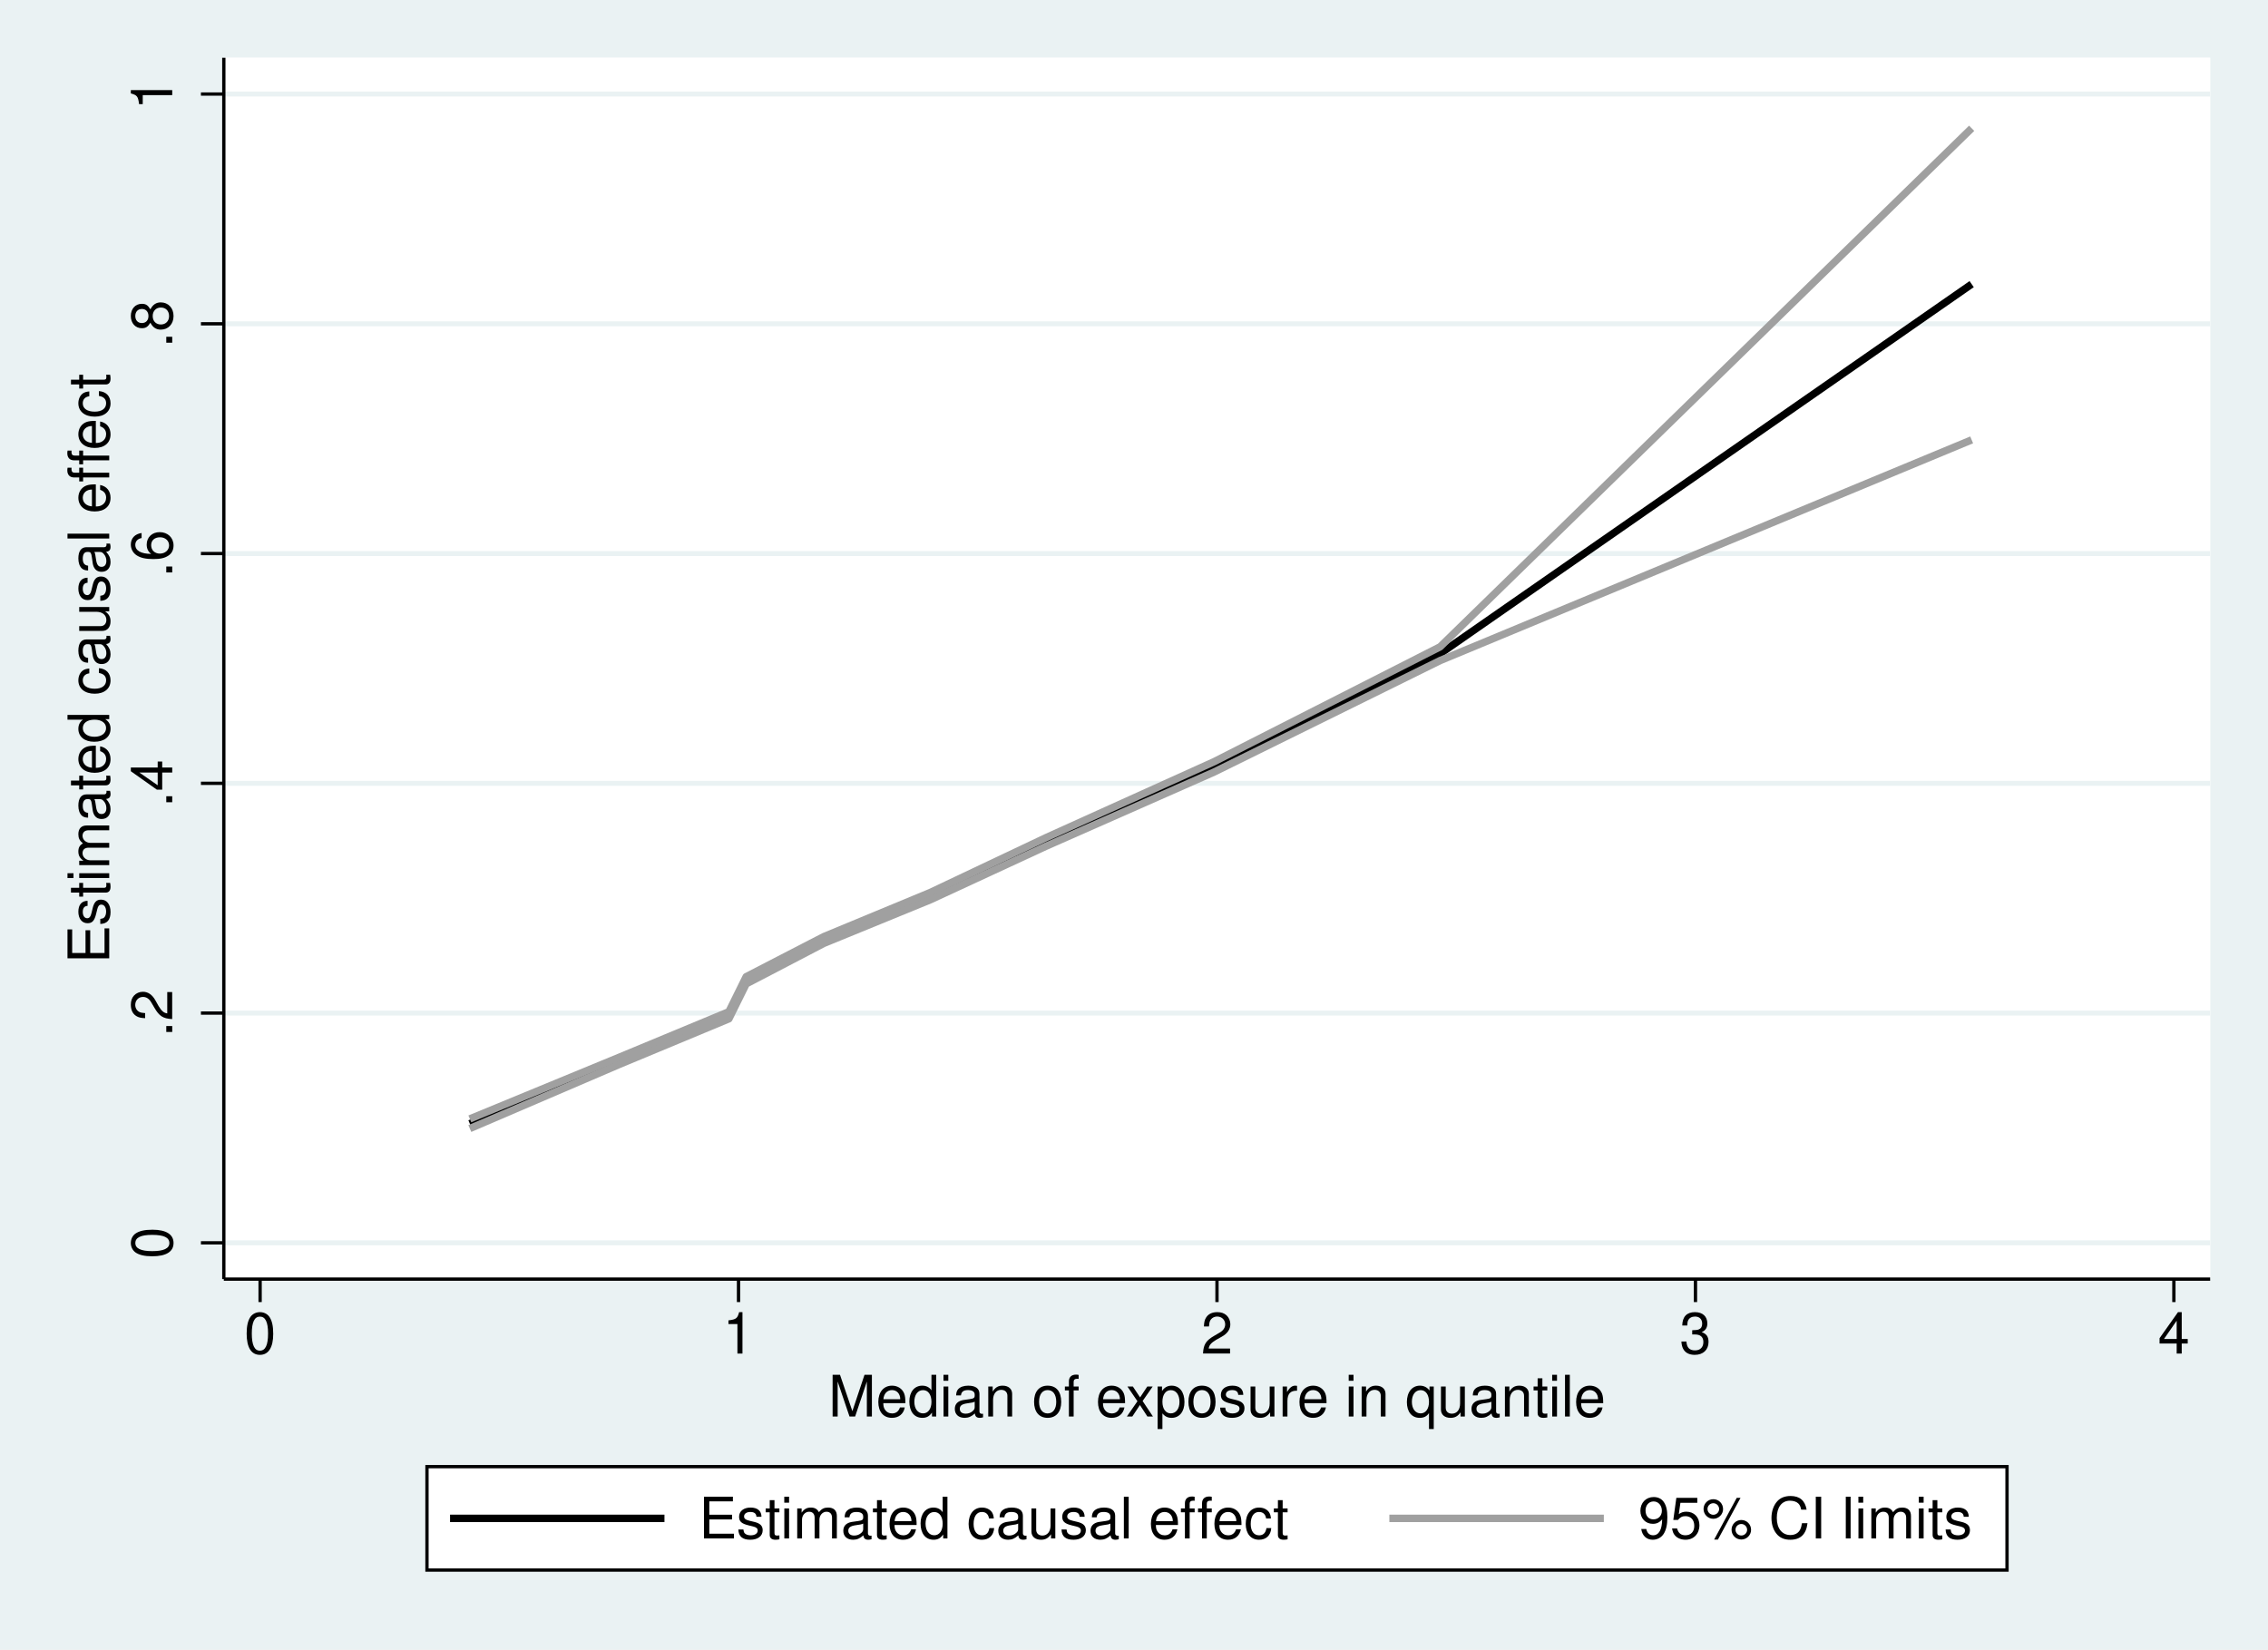
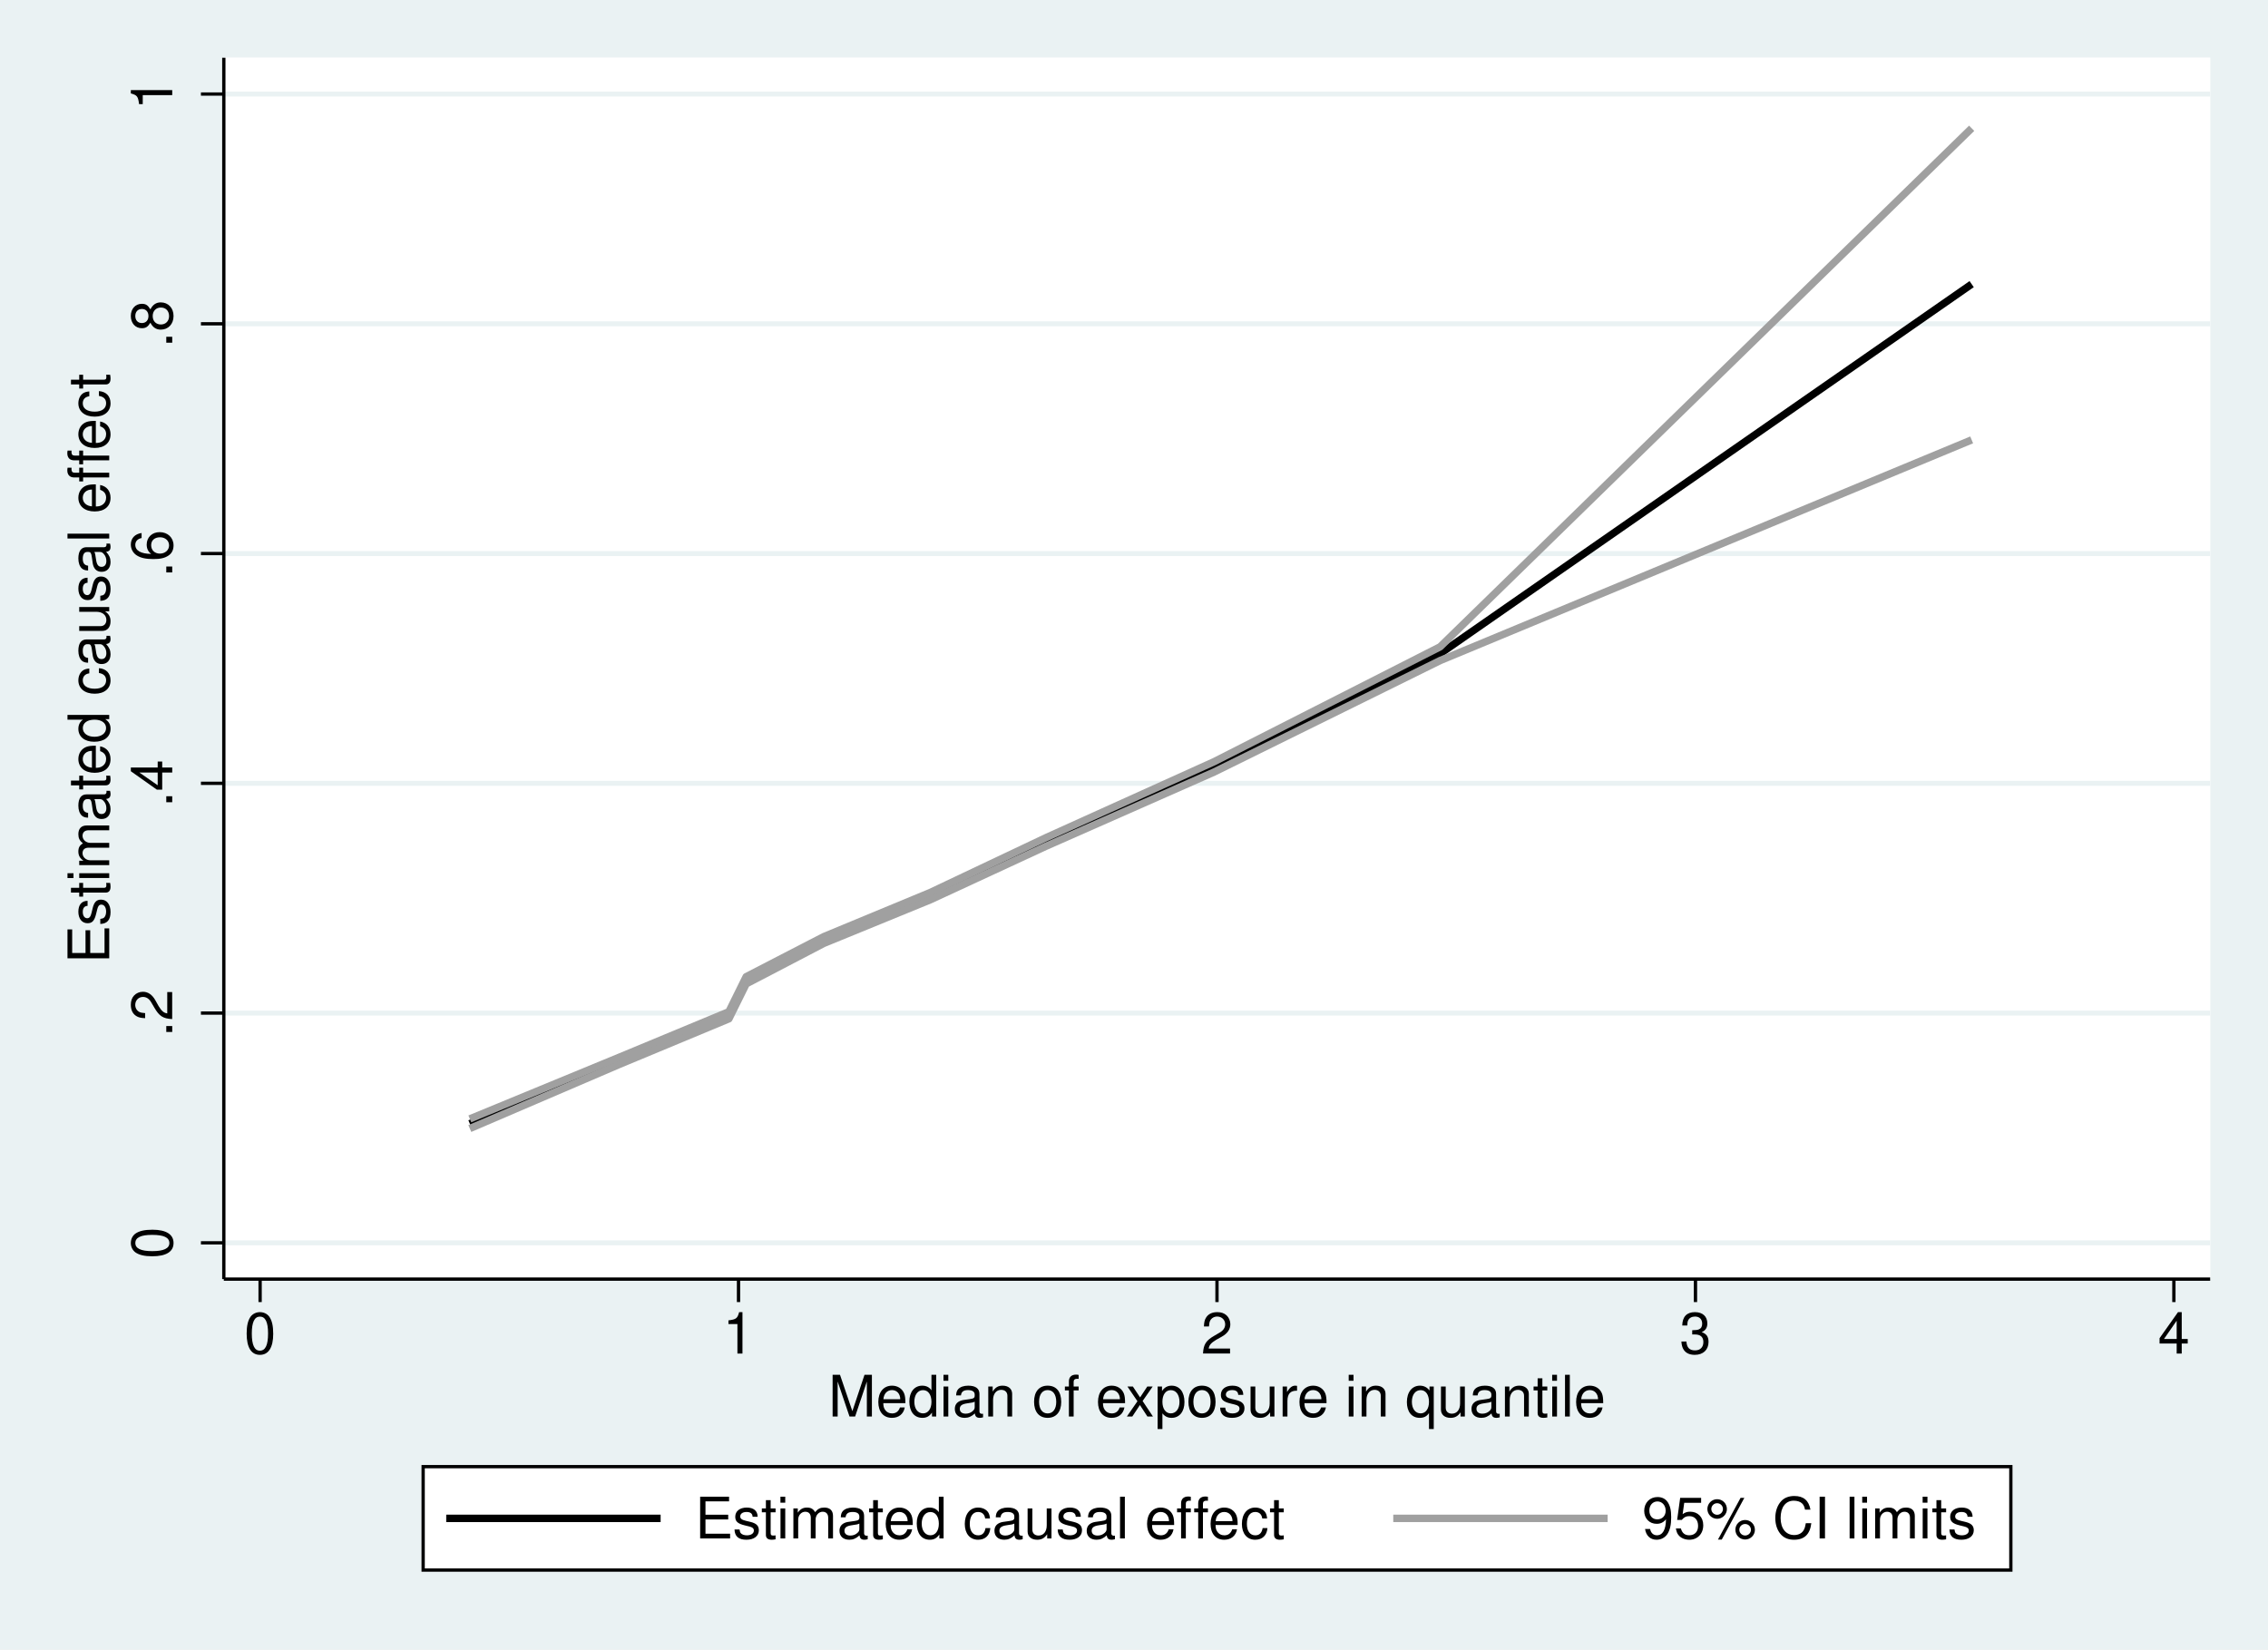
<svg xmlns="http://www.w3.org/2000/svg" version="1.1" width="5.500in" height="4.000in" viewBox="0 0 3960 2880">
  <rect x="0" y="0" width="3960" height="2880" style="fill:#EAF2F3;stroke:none" />
  <rect x="0.00" y="0.00" width="3959.88" height="2880.00" style="fill:#EAF2F3" />
  <rect x="2.88" y="2.88" width="3954.12" height="2874.24" style="fill:none;stroke:#EAF2F3;stroke-width:5.76" />
  <rect x="390.80" y="100.86" width="3468.22" height="2132.77" style="fill:#FFFFFF" />
  <rect x="393.68" y="103.74" width="3462.46" height="2127.01" style="fill:none;stroke:#FFFFFF;stroke-width:5.76" />
  <line x1="390.80" y1="2170.27" x2="3859.02" y2="2170.27" style="stroke:#EAF2F3;stroke-width:8.64" />
  <line x1="390.80" y1="1769.06" x2="3859.02" y2="1769.06" style="stroke:#EAF2F3;stroke-width:8.64" />
  <line x1="390.80" y1="1367.85" x2="3859.02" y2="1367.85" style="stroke:#EAF2F3;stroke-width:8.64" />
  <line x1="390.80" y1="966.64" x2="3859.02" y2="966.64" style="stroke:#EAF2F3;stroke-width:8.64" />
  <line x1="390.80" y1="565.43" x2="3859.02" y2="565.43" style="stroke:#EAF2F3;stroke-width:8.64" />
  <line x1="390.80" y1="164.22" x2="3859.02" y2="164.22" style="stroke:#EAF2F3;stroke-width:8.64" />
  <path d=" M820.34 1962.24 L1081.70 1852.22 L1272.65 1772.90 L1302.84 1711.76 L1438.22 1641.47 L1624.47 1564.87 L1826.55 1470.07 L2119.84 1339.14 L2514.48 1141.51 L3442.60 496.13" stroke-linejoin="round" style="fill:none;stroke:#000000;stroke-width:12.96" />
  <path d=" M820.34 1970.66 L1081.70 1858.54 L1272.65 1779.09 L1302.84 1718.07 L1438.22 1647.41 L1624.47 1571.18 L1826.55 1477.62 L2119.84 1348.17 L2514.48 1153.51 L3442.60 768.14" stroke-linejoin="round" style="fill:none;stroke:#A0A0A0;stroke-width:12.96" />
  <path d=" M820.34 1953.83 L1081.70 1846.04 L1272.65 1766.71 L1302.84 1705.58 L1438.22 1635.65 L1624.47 1558.43 L1826.55 1462.65 L2119.84 1330.11 L2514.48 1129.50 L3442.60 223.99" stroke-linejoin="round" style="fill:none;stroke:#A0A0A0;stroke-width:12.96" />
  <line x1="390.80" y1="2233.63" x2="390.80" y2="100.86" style="stroke:#000000;stroke-width:5.76" />
  <line x1="390.80" y1="2170.27" x2="350.83" y2="2170.27" style="stroke:#000000;stroke-width:5.76" />
  <text x="300.72" y="2170.27" style="font-family:'Helvetica';font-size:99.99px;fill:#000000" transform="rotate(-90 300.72,2170.27)" text-anchor="middle">0</text>
  <line x1="390.80" y1="1769.06" x2="350.83" y2="1769.06" style="stroke:#000000;stroke-width:5.76" />
  <text x="300.72" y="1769.06" style="font-family:'Helvetica';font-size:99.99px;fill:#000000" transform="rotate(-90 300.72,1769.06)" text-anchor="middle">.2</text>
  <line x1="390.80" y1="1367.85" x2="350.83" y2="1367.85" style="stroke:#000000;stroke-width:5.76" />
  <text x="300.72" y="1367.85" style="font-family:'Helvetica';font-size:99.99px;fill:#000000" transform="rotate(-90 300.72,1367.85)" text-anchor="middle">.4</text>
  <line x1="390.80" y1="966.64" x2="350.83" y2="966.64" style="stroke:#000000;stroke-width:5.76" />
  <text x="300.72" y="966.64" style="font-family:'Helvetica';font-size:99.99px;fill:#000000" transform="rotate(-90 300.72,966.64)" text-anchor="middle">.6</text>
  <line x1="390.80" y1="565.43" x2="350.83" y2="565.43" style="stroke:#000000;stroke-width:5.76" />
  <text x="300.72" y="565.43" style="font-family:'Helvetica';font-size:99.99px;fill:#000000" transform="rotate(-90 300.72,565.43)" text-anchor="middle">.8</text>
  <line x1="390.80" y1="164.22" x2="350.83" y2="164.22" style="stroke:#000000;stroke-width:5.76" />
  <text x="300.72" y="164.22" style="font-family:'Helvetica';font-size:99.99px;fill:#000000" transform="rotate(-90 300.72,164.22)" text-anchor="middle">1</text>
  <text x="190.71" y="1167.25" style="font-family:'Helvetica';font-size:99.99px;fill:#000000" transform="rotate(-90 190.71,1167.25)" text-anchor="middle">Estimated causal effect</text>
  <line x1="390.80" y1="2233.63" x2="3859.02" y2="2233.63" style="stroke:#000000;stroke-width:5.76" />
  <line x1="454.16" y1="2233.63" x2="454.16" y2="2273.73" style="stroke:#000000;stroke-width:5.76" />
  <text x="454.16" y="2363.59" style="font-family:'Helvetica';font-size:99.99px;fill:#000000" text-anchor="middle">0</text>
  <line x1="1289.47" y1="2233.63" x2="1289.47" y2="2273.73" style="stroke:#000000;stroke-width:5.76" />
  <text x="1289.47" y="2363.59" style="font-family:'Helvetica';font-size:99.99px;fill:#000000" text-anchor="middle">1</text>
  <line x1="2124.91" y1="2233.63" x2="2124.91" y2="2273.73" style="stroke:#000000;stroke-width:5.76" />
  <text x="2124.91" y="2363.59" style="font-family:'Helvetica';font-size:99.99px;fill:#000000" text-anchor="middle">2</text>
  <line x1="2960.35" y1="2233.63" x2="2960.35" y2="2273.73" style="stroke:#000000;stroke-width:5.76" />
  <text x="2960.35" y="2363.59" style="font-family:'Helvetica';font-size:99.99px;fill:#000000" text-anchor="middle">3</text>
  <line x1="3795.66" y1="2233.63" x2="3795.66" y2="2273.73" style="stroke:#000000;stroke-width:5.76" />
  <text x="3795.66" y="2363.59" style="font-family:'Helvetica';font-size:99.99px;fill:#000000" text-anchor="middle">4</text>
  <text x="2124.91" y="2473.60" style="font-family:'Helvetica';font-size:99.99px;fill:#000000" text-anchor="middle">Median of exposure in quantile</text>
-   <rect x="742.62" y="2558.24" width="2764.58" height="186.37" style="fill:#FFFFFF" />
-   <rect x="745.50" y="2561.12" width="2758.82" height="180.61" style="fill:none;stroke:#000000;stroke-width:5.76" />
-   <line x1="785.81" y1="2651.43" x2="1160.16" y2="2651.43" style="stroke:#000000;stroke-width:12.96" />
-   <line x1="2425.87" y1="2651.43" x2="2800.34" y2="2651.43" style="stroke:#A0A0A0;stroke-width:12.96" />
-   <text x="1220.18" y="2686.46" style="font-family:'Helvetica';font-size:99.99px;fill:#000000">Estimated causal effect</text>
-   <text x="2860.36" y="2686.46" style="font-family:'Helvetica';font-size:99.99px;fill:#000000">95% CI limits</text>
+   <rect x="735.94" y="2558.24" width="2777.94" height="186.37" style="fill:#FFFFFF" />
+   <rect x="738.82" y="2561.12" width="2772.18" height="180.61" style="fill:none;stroke:#000000;stroke-width:5.76" />
+   <line x1="779.13" y1="2651.43" x2="1153.47" y2="2651.43" style="stroke:#000000;stroke-width:12.96" />
+   <line x1="2432.68" y1="2651.43" x2="2807.02" y2="2651.43" style="stroke:#A0A0A0;stroke-width:12.96" />
+   <text x="1213.49" y="2686.46" style="font-family:'Helvetica';font-size:99.99px;fill:#000000">Estimated causal effect</text>
+   <text x="2867.04" y="2686.46" style="font-family:'Helvetica';font-size:99.99px;fill:#000000">95% CI limits</text>
</svg>
